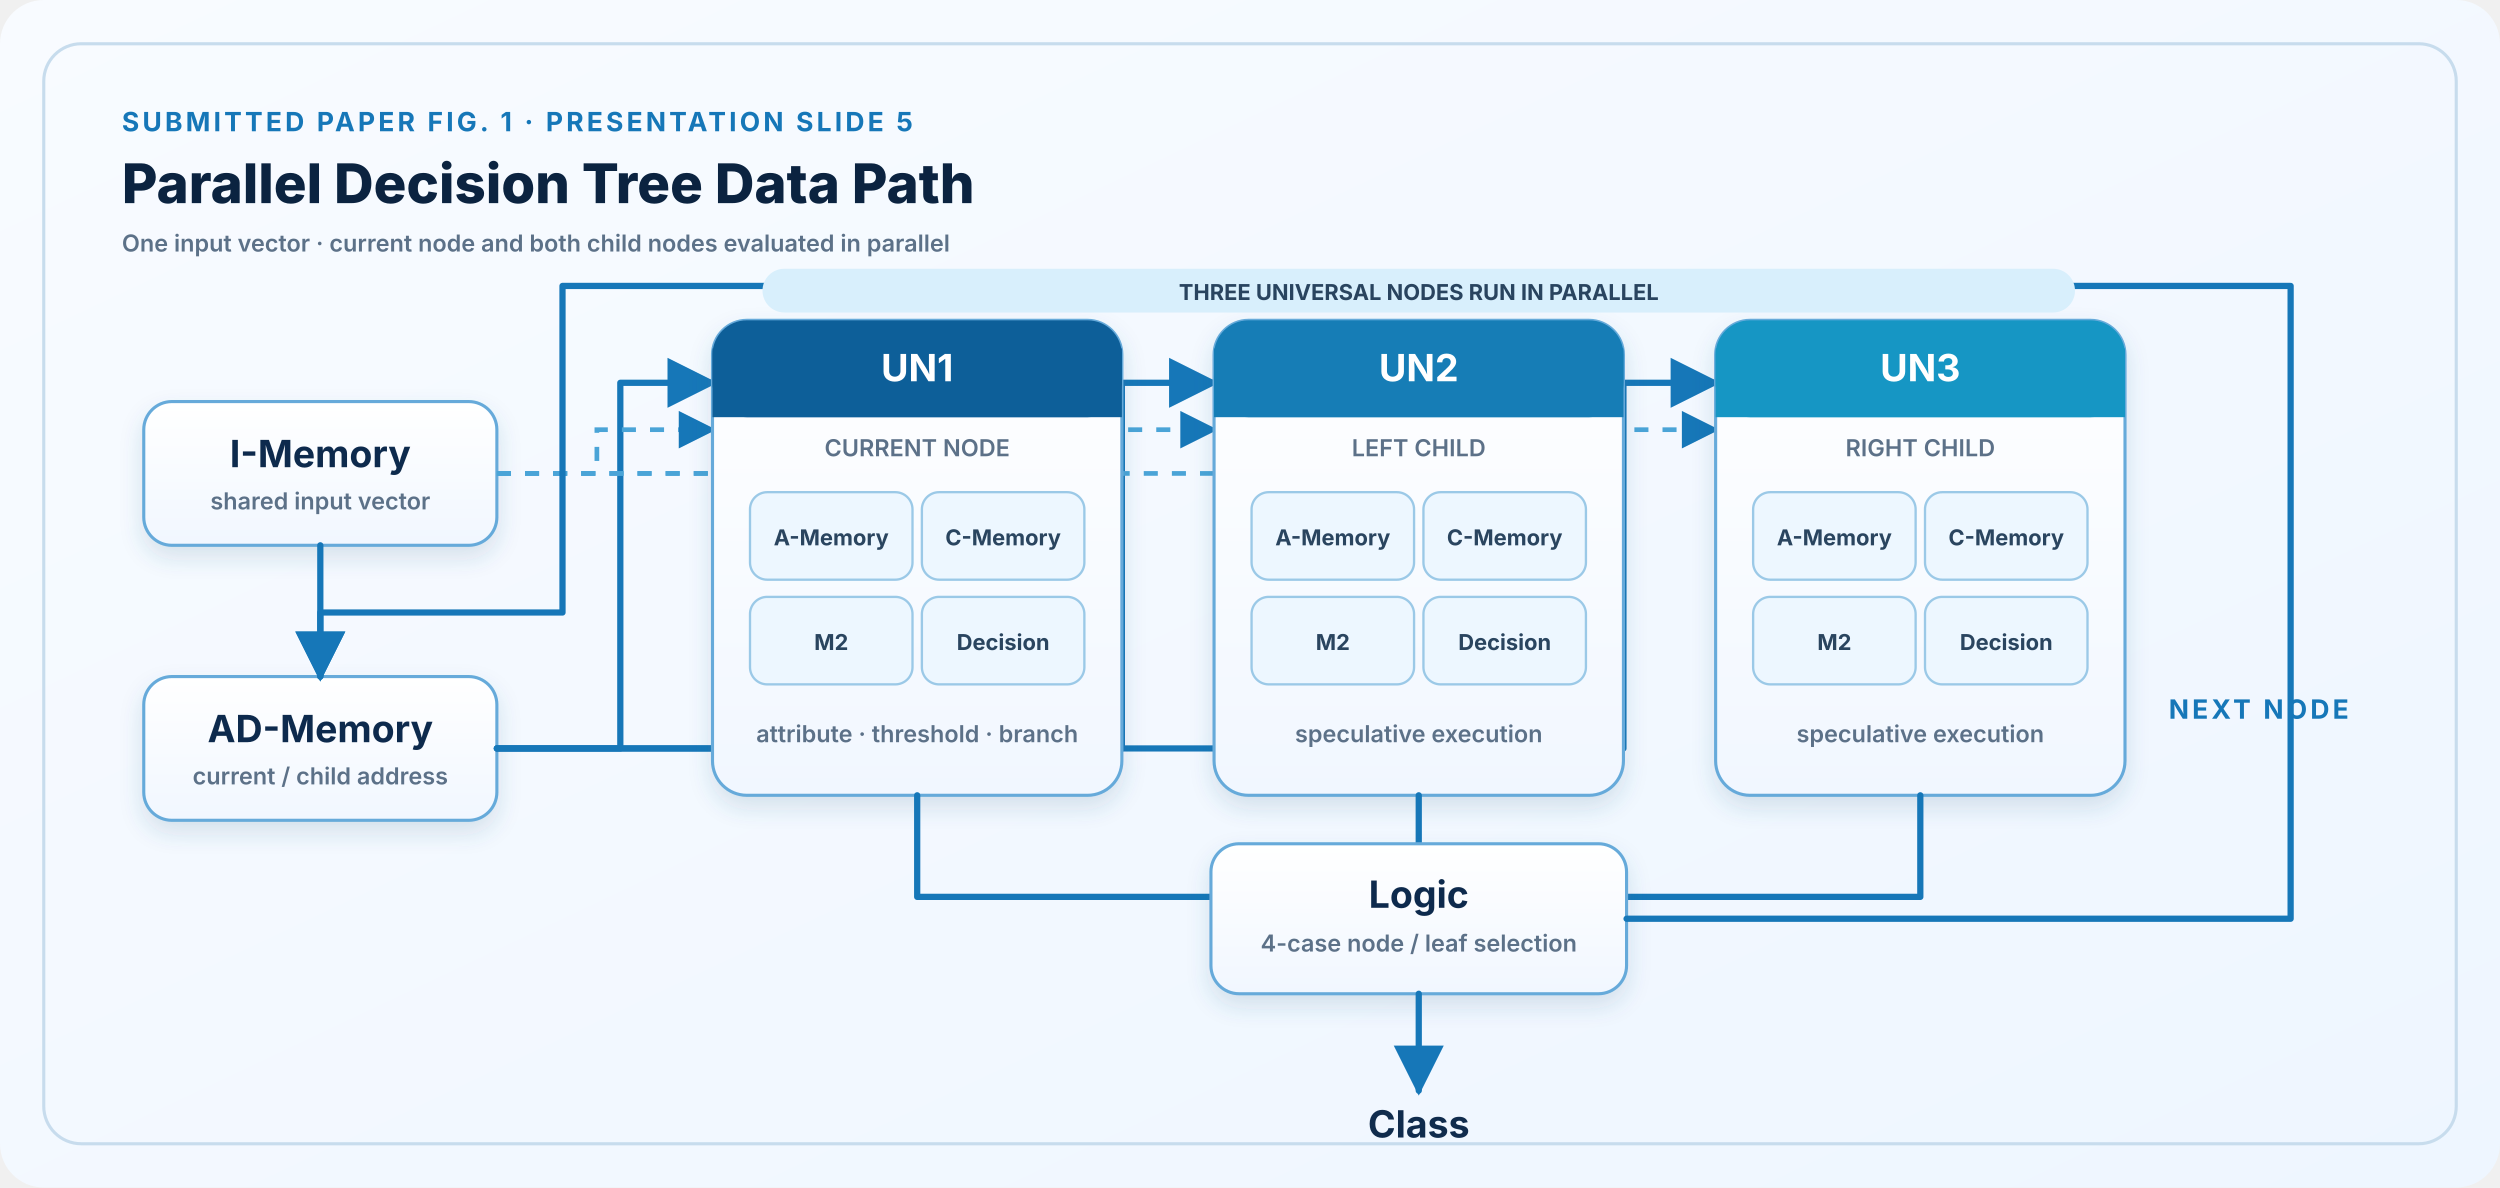
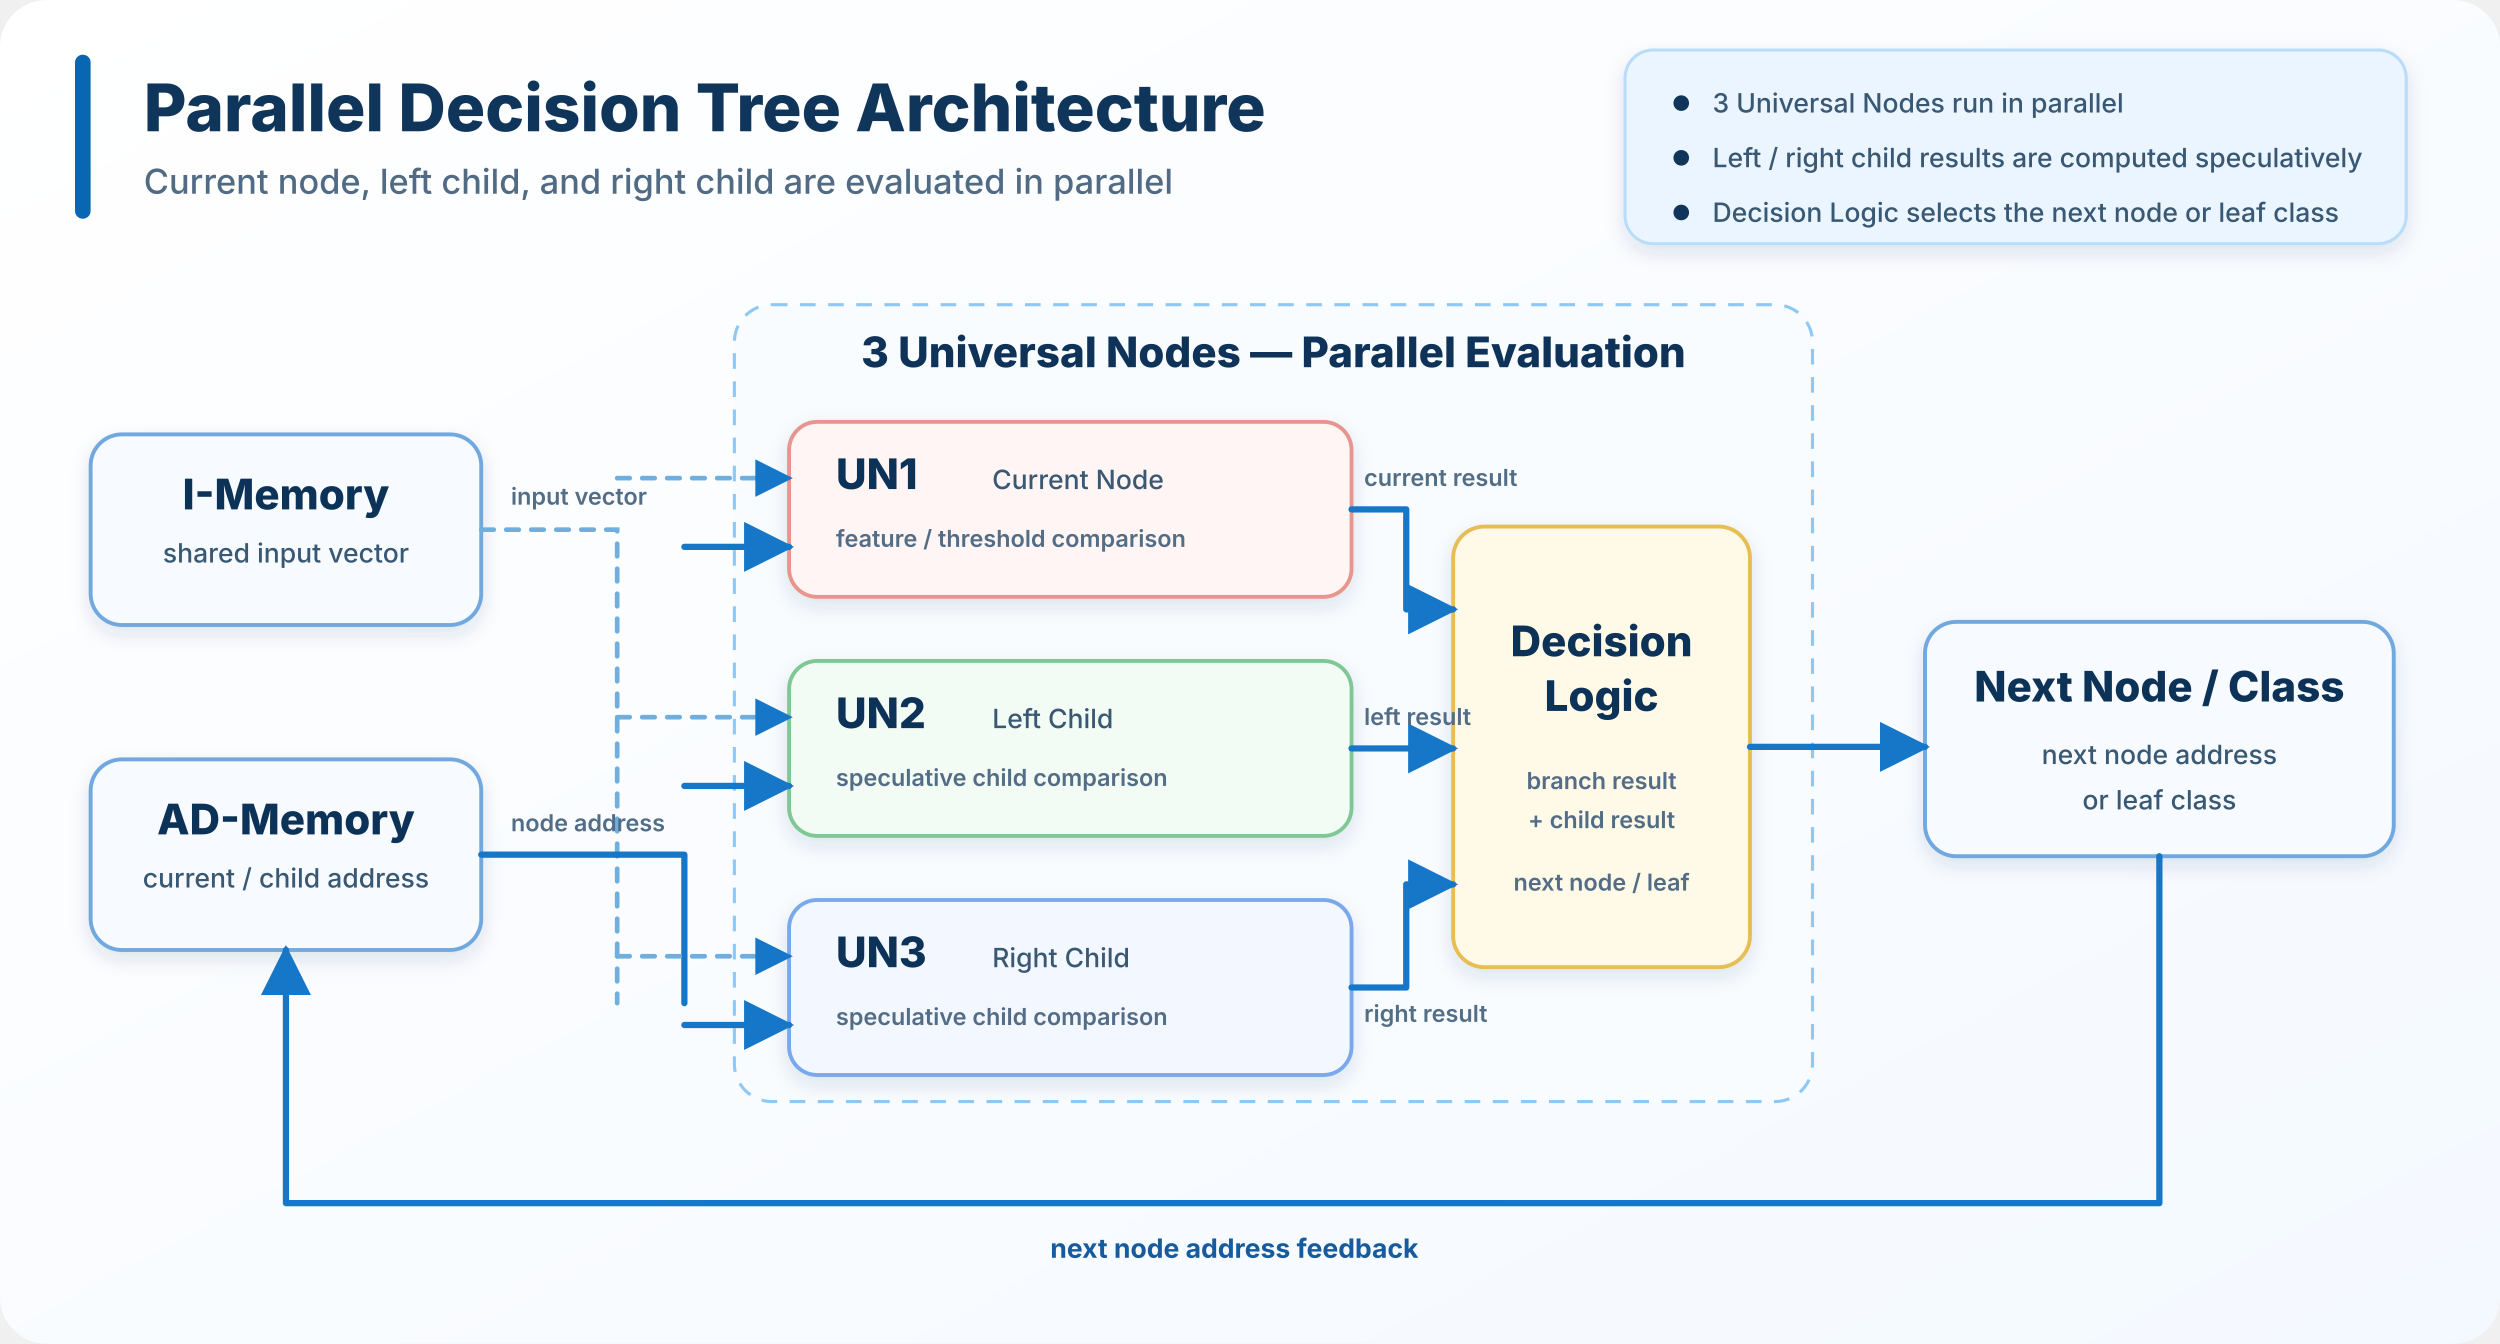
- <svg xmlns="http://www.w3.org/2000/svg" width="1600" height="760" viewBox="0 0 1600 760" role="img" aria-labelledby="title desc">
+ <svg xmlns="http://www.w3.org/2000/svg" width="1600" height="860" viewBox="0 0 1600 860" role="img" aria-labelledby="title desc">
  <defs>
    <linearGradient id="bg" x1="0" y1="0" x2="1" y2="1">
-       <stop offset="0" stop-color="#f8fbff" />
-       <stop offset="1" stop-color="#eef6ff" />
+       <stop offset="0" stop-color="#ffffff" />
+       <stop offset="1" stop-color="#f4f9ff" />
    </linearGradient>
-     <linearGradient id="node" x1="0" y1="0" x2="0" y2="1">
-       <stop offset="0" stop-color="#ffffff" />
-       <stop offset="1" stop-color="#f1f7ff" />
-     </linearGradient>
-     <filter id="shadow" x="-20%" y="-20%" width="140%" height="150%">
-       <feGaussianBlur in="SourceAlpha" stdDeviation="7" result="blur" />
-       <feOffset dy="7" result="offset" />
-       <feColorMatrix in="offset" values="0 0 0 0 0.03 0 0 0 0 0.13 0 0 0 0 0.25 0 0 0 .16 0" result="shadow" />
-       <feMerge>
-         <feMergeNode in="shadow" />
-         <feMergeNode in="SourceGraphic" />
-       </feMerge>
+     <filter id="shadow" x="-20%" y="-20%" width="140%" height="160%">
+       <feDropShadow dx="0" dy="5" stdDeviation="6" flood-color="#12395b" flood-opacity="0.12" />
    </filter>
    <marker id="arrow" viewBox="0 0 10 10" refX="9" refY="5" markerWidth="8" markerHeight="8" orient="auto-start-reverse">
-       <path d="M0 0L10 5L0 10Z" fill="#1677b8" />
+       <path d="M0 0L10 5L0 10Z" fill="#1677c8" />
    </marker>
    <style>
-       .t{font-family:Inter,Segoe UI,Arial,sans-serif}.h{font-size:35px;font-weight:800;fill:#0b2340}.k{font-size:17px;font-weight:700;letter-spacing:2px;fill:#1677b8}.b{font-size:24px;font-weight:750;fill:#102c4d}.s{font-size:15px;font-weight:600;fill:#5c7188}.m{font-size:14px;font-weight:700;fill:#29445f}.line{fill:none;stroke:#1677b8;stroke-width:4;stroke-linecap:round;stroke-linejoin:round}.dash{fill:none;stroke:#4aa4d7;stroke-width:3;stroke-dasharray:9 9}.box{fill:url(#node);stroke:#66aada;stroke-width:2}.mini{fill:#edf7ff;stroke:#9bc9e7;stroke-width:1.5}
+       .t{font-family:Inter,Segoe UI,Arial,sans-serif}
+       .title{font-size:42px;font-weight:800;fill:#10355b}
+       .sub{font-size:22px;font-weight:500;fill:#516b84}
+       .head{font-size:27px;font-weight:800;fill:#0f3358}
+       .body{font-size:17px;font-weight:500;fill:#395873}
+       .small{font-size:15px;font-weight:600;fill:#526d86}
+       .label{font-size:17px;font-weight:700;fill:#155b9d}
+       .line{fill:none;stroke:#1677c8;stroke-width:4;stroke-linecap:round;stroke-linejoin:round}
+       .dash{fill:none;stroke:#70aede;stroke-width:3;stroke-dasharray:8 8;stroke-linecap:round}
    </style>
  </defs>
-   <rect width="1600" height="760" rx="28" fill="url(#bg)" />
-   <rect x="28" y="28" width="1544" height="704" rx="24" fill="none" stroke="#c7dced" stroke-width="2" />
+   <rect width="1600" height="860" rx="30" fill="url(#bg)" />
  <g class="t">
-     <text x="78" y="84" class="k">SUBMITTED PAPER FIG. 1 · PRESENTATION SLIDE 5</text>
-     <text x="78" y="130" class="h">Parallel Decision Tree Data Path</text>
-     <text x="78" y="161" class="s">One input vector · current node and both child nodes evaluated in parallel</text>
+     <rect x="48" y="35" width="10" height="105" rx="5" fill="#0866b3" />
+     <text x="92" y="84" class="title">Parallel Decision Tree Architecture</text>
+     <text x="92" y="124" class="sub">Current node, left child, and right child are evaluated in parallel</text>
    <g filter="url(#shadow)">
-       <rect x="92" y="257" width="226" height="92" rx="18" class="box" />
-       <text x="205" y="299" text-anchor="middle" class="b">I-Memory</text>
-       <text x="205" y="326" text-anchor="middle" class="s">shared input vector</text>
-       <rect x="92" y="433" width="226" height="92" rx="18" class="box" />
-       <text x="205" y="475" text-anchor="middle" class="b">AD-Memory</text>
-       <text x="205" y="502" text-anchor="middle" class="s">current / child address</text>
+       <rect x="1040" y="32" width="500" height="124" rx="18" fill="#eaf5ff" stroke="#b9dcf8" stroke-width="2" />
    </g>
-     <path d="M205 349V433" class="line" marker-end="url(#arrow)" />
-     <path d="M318 479H397V245H456" class="line" marker-end="url(#arrow)" />
-     <path d="M318 479H718V245H777" class="line" marker-end="url(#arrow)" />
-     <path d="M318 479H1039V245H1098" class="line" marker-end="url(#arrow)" />
-     <path d="M318 303H382V275H456" class="dash" marker-end="url(#arrow)" />
-     <path d="M318 303H703V275H777" class="dash" marker-end="url(#arrow)" />
-     <path d="M318 303H1024V275H1098" class="dash" marker-end="url(#arrow)" />
+     <circle cx="1076" cy="66" r="5" fill="#10355b" />
+     <text x="1096" y="72" class="body">3 Universal Nodes run in parallel</text>
+     <circle cx="1076" cy="101" r="5" fill="#10355b" />
+     <text x="1096" y="107" class="body">Left / right child results are computed speculatively</text>
+     <circle cx="1076" cy="136" r="5" fill="#10355b" />
+     <text x="1096" y="142" class="body">Decision Logic selects the next node or leaf class</text>
    <g filter="url(#shadow)">
-       <g>
-         <rect x="456" y="205" width="262" height="304" rx="22" class="box" />
-         <rect x="456" y="205" width="262" height="62" rx="22" fill="#0f5f99" />
-         <path d="M456 245H718" stroke="#0f5f99" stroke-width="44" />
-         <text x="587" y="244" style="fill:#fff" text-anchor="middle" class="b">UN1</text>
-         <text x="587" y="292" text-anchor="middle" class="s">CURRENT NODE</text>
-         <rect x="480" y="315" width="104" height="56" rx="11" class="mini" />
-         <rect x="590" y="315" width="104" height="56" rx="11" class="mini" />
-         <rect x="480" y="382" width="104" height="56" rx="11" class="mini" />
-         <rect x="590" y="382" width="104" height="56" rx="11" class="mini" />
-         <text x="532" y="349" text-anchor="middle" class="m">A-Memory</text>
-         <text x="642" y="349" text-anchor="middle" class="m">C-Memory</text>
-         <text x="532" y="416" text-anchor="middle" class="m">M2</text>
-         <text x="642" y="416" text-anchor="middle" class="m">Decision</text>
-         <text x="587" y="475" text-anchor="middle" class="s">attribute · threshold · branch</text>
-       </g>
-       <g>
-         <rect x="777" y="205" width="262" height="304" rx="22" class="box" />
-         <rect x="777" y="205" width="262" height="62" rx="22" fill="#147db6" />
-         <path d="M777 245H1039" stroke="#147db6" stroke-width="44" />
-         <text x="908" y="244" style="fill:#fff" text-anchor="middle" class="b">UN2</text>
-         <text x="908" y="292" text-anchor="middle" class="s">LEFT CHILD</text>
-         <rect x="801" y="315" width="104" height="56" rx="11" class="mini" />
-         <rect x="911" y="315" width="104" height="56" rx="11" class="mini" />
-         <rect x="801" y="382" width="104" height="56" rx="11" class="mini" />
-         <rect x="911" y="382" width="104" height="56" rx="11" class="mini" />
-         <text x="853" y="349" text-anchor="middle" class="m">A-Memory</text>
-         <text x="963" y="349" text-anchor="middle" class="m">C-Memory</text>
-         <text x="853" y="416" text-anchor="middle" class="m">M2</text>
-         <text x="963" y="416" text-anchor="middle" class="m">Decision</text>
-         <text x="908" y="475" text-anchor="middle" class="s">speculative execution</text>
-       </g>
-       <g>
-         <rect x="1098" y="205" width="262" height="304" rx="22" class="box" />
-         <rect x="1098" y="205" width="262" height="62" rx="22" fill="#1496c4" />
-         <path d="M1098 245H1360" stroke="#1496c4" stroke-width="44" />
-         <text x="1229" y="244" style="fill:#fff" text-anchor="middle" class="b">UN3</text>
-         <text x="1229" y="292" text-anchor="middle" class="s">RIGHT CHILD</text>
-         <rect x="1122" y="315" width="104" height="56" rx="11" class="mini" />
-         <rect x="1232" y="315" width="104" height="56" rx="11" class="mini" />
-         <rect x="1122" y="382" width="104" height="56" rx="11" class="mini" />
-         <rect x="1232" y="382" width="104" height="56" rx="11" class="mini" />
-         <text x="1174" y="349" text-anchor="middle" class="m">A-Memory</text>
-         <text x="1284" y="349" text-anchor="middle" class="m">C-Memory</text>
-         <text x="1174" y="416" text-anchor="middle" class="m">M2</text>
-         <text x="1284" y="416" text-anchor="middle" class="m">Decision</text>
-         <text x="1229" y="475" text-anchor="middle" class="s">speculative execution</text>
-       </g>
+       <rect x="58" y="278" width="250" height="122" rx="20" fill="#f7fbff" stroke="#6fa8df" stroke-width="2.5" />
+       <text x="183" y="326" text-anchor="middle" class="head">I-Memory</text>
+       <text x="183" y="360" text-anchor="middle" class="body">shared input vector</text>
+       <rect x="58" y="486" width="250" height="122" rx="20" fill="#f7fbff" stroke="#6fa8df" stroke-width="2.5" />
+       <text x="183" y="534" text-anchor="middle" class="head">AD-Memory</text>
+       <text x="183" y="568" text-anchor="middle" class="body">current / child address</text>
    </g>
-     <path d="M587 509V574H775" class="line" />
-     <path d="M908 509V574" class="line" />
-     <path d="M1229 509V574H1041" class="line" />
+     <rect x="470" y="195" width="690" height="510" rx="24" fill="#f8fcff" stroke="#8fc8f4" stroke-width="2" stroke-dasharray="10 8" />
+     <text x="815" y="235" text-anchor="middle" class="head" fill="#1677c8">3 Universal Nodes — Parallel Evaluation</text>
+     <path d="M308 339H395V642" class="dash" />
+     <path d="M308 547H438V642" class="line" />
+     <text x="327" y="323" class="small">input vector</text>
+     <text x="327" y="532" class="small">node address</text>
    <g filter="url(#shadow)">
-       <rect x="775" y="540" width="266" height="96" rx="18" class="box" />
-       <text x="908" y="581" text-anchor="middle" class="b">Logic</text>
-       <text x="908" y="609" text-anchor="middle" class="s">4-case node / leaf selection</text>
+       <rect x="505" y="270" width="360" height="112" rx="18" fill="#fff5f4" stroke="#e6968e" stroke-width="2.5" />
+       <text x="535" y="313" class="head">UN1</text>
+       <text x="635" y="313" class="body">Current Node</text>
+       <text x="535" y="350" class="small">feature / threshold comparison</text>
    </g>
-     <path d="M908 636V698" class="line" marker-end="url(#arrow)" />
-     <text x="908" y="728" text-anchor="middle" class="b">Class</text>
-     <path d="M1041 588H1466V183H360V392H205V433" class="line" marker-end="url(#arrow)" />
-     <text x="1388" y="460" class="k">NEXT NODE</text>
-     <rect x="488" y="172" width="840" height="28" rx="14" fill="#d8effc" />
-     <text x="908" y="192" text-anchor="middle" class="m">THREE UNIVERSAL NODES RUN IN PARALLEL</text>
+     <path d="M395 306H505" class="dash" marker-end="url(#arrow)" />
+     <path d="M438 350H505" class="line" marker-end="url(#arrow)" />
+     <g filter="url(#shadow)">
+       <rect x="505" y="423" width="360" height="112" rx="18" fill="#f2fbf4" stroke="#80c796" stroke-width="2.5" />
+       <text x="535" y="466" class="head">UN2</text>
+       <text x="635" y="466" class="body">Left Child</text>
+       <text x="535" y="503" class="small">speculative child comparison</text>
+     </g>
+     <path d="M395 459H505" class="dash" marker-end="url(#arrow)" />
+     <path d="M438 503H505" class="line" marker-end="url(#arrow)" />
+     <g filter="url(#shadow)">
+       <rect x="505" y="576" width="360" height="112" rx="18" fill="#f3f7ff" stroke="#79a9ec" stroke-width="2.5" />
+       <text x="535" y="619" class="head">UN3</text>
+       <text x="635" y="619" class="body">Right Child</text>
+       <text x="535" y="656" class="small">speculative child comparison</text>
+     </g>
+     <path d="M395 612H505" class="dash" marker-end="url(#arrow)" />
+     <path d="M438 656H505" class="line" marker-end="url(#arrow)" />
+     <g filter="url(#shadow)">
+       <rect x="930" y="337" width="190" height="282" rx="20" fill="#fff9e8" stroke="#e7bd55" stroke-width="2.5" />
+       <text x="1025" y="420" text-anchor="middle" class="head">Decision</text>
+       <text x="1025" y="455" text-anchor="middle" class="head">Logic</text>
+       <text x="1025" y="505" text-anchor="middle" class="small">branch result</text>
+       <text x="1025" y="530" text-anchor="middle" class="small">+ child result</text>
+       <text x="1025" y="570" text-anchor="middle" class="small">next node / leaf</text>
+     </g>
+     <path d="M865 326H900V390H930" class="line" marker-end="url(#arrow)" />
+     <text x="873" y="311" class="small">current result</text>
+     <path d="M865 479H930" class="line" marker-end="url(#arrow)" />
+     <text x="873" y="464" class="small">left result</text>
+     <path d="M865 632H900V566H930" class="line" marker-end="url(#arrow)" />
+     <text x="873" y="654" class="small">right result</text>
+     <g filter="url(#shadow)">
+       <rect x="1232" y="398" width="300" height="150" rx="20" fill="#f7fbff" stroke="#6fa8df" stroke-width="2.5" />
+       <text x="1382" y="449" text-anchor="middle" class="head">Next Node / Class</text>
+       <text x="1382" y="489" text-anchor="middle" class="body">next node address</text>
+       <text x="1382" y="518" text-anchor="middle" class="body">or leaf class</text>
+     </g>
+     <path d="M1120 478H1232" class="line" marker-end="url(#arrow)" />
+     <path d="M1382 548V770H183V608" class="line" marker-end="url(#arrow)" />
+     <text x="790" y="805" text-anchor="middle" class="label">next node address feedback</text>
  </g>
</svg>
